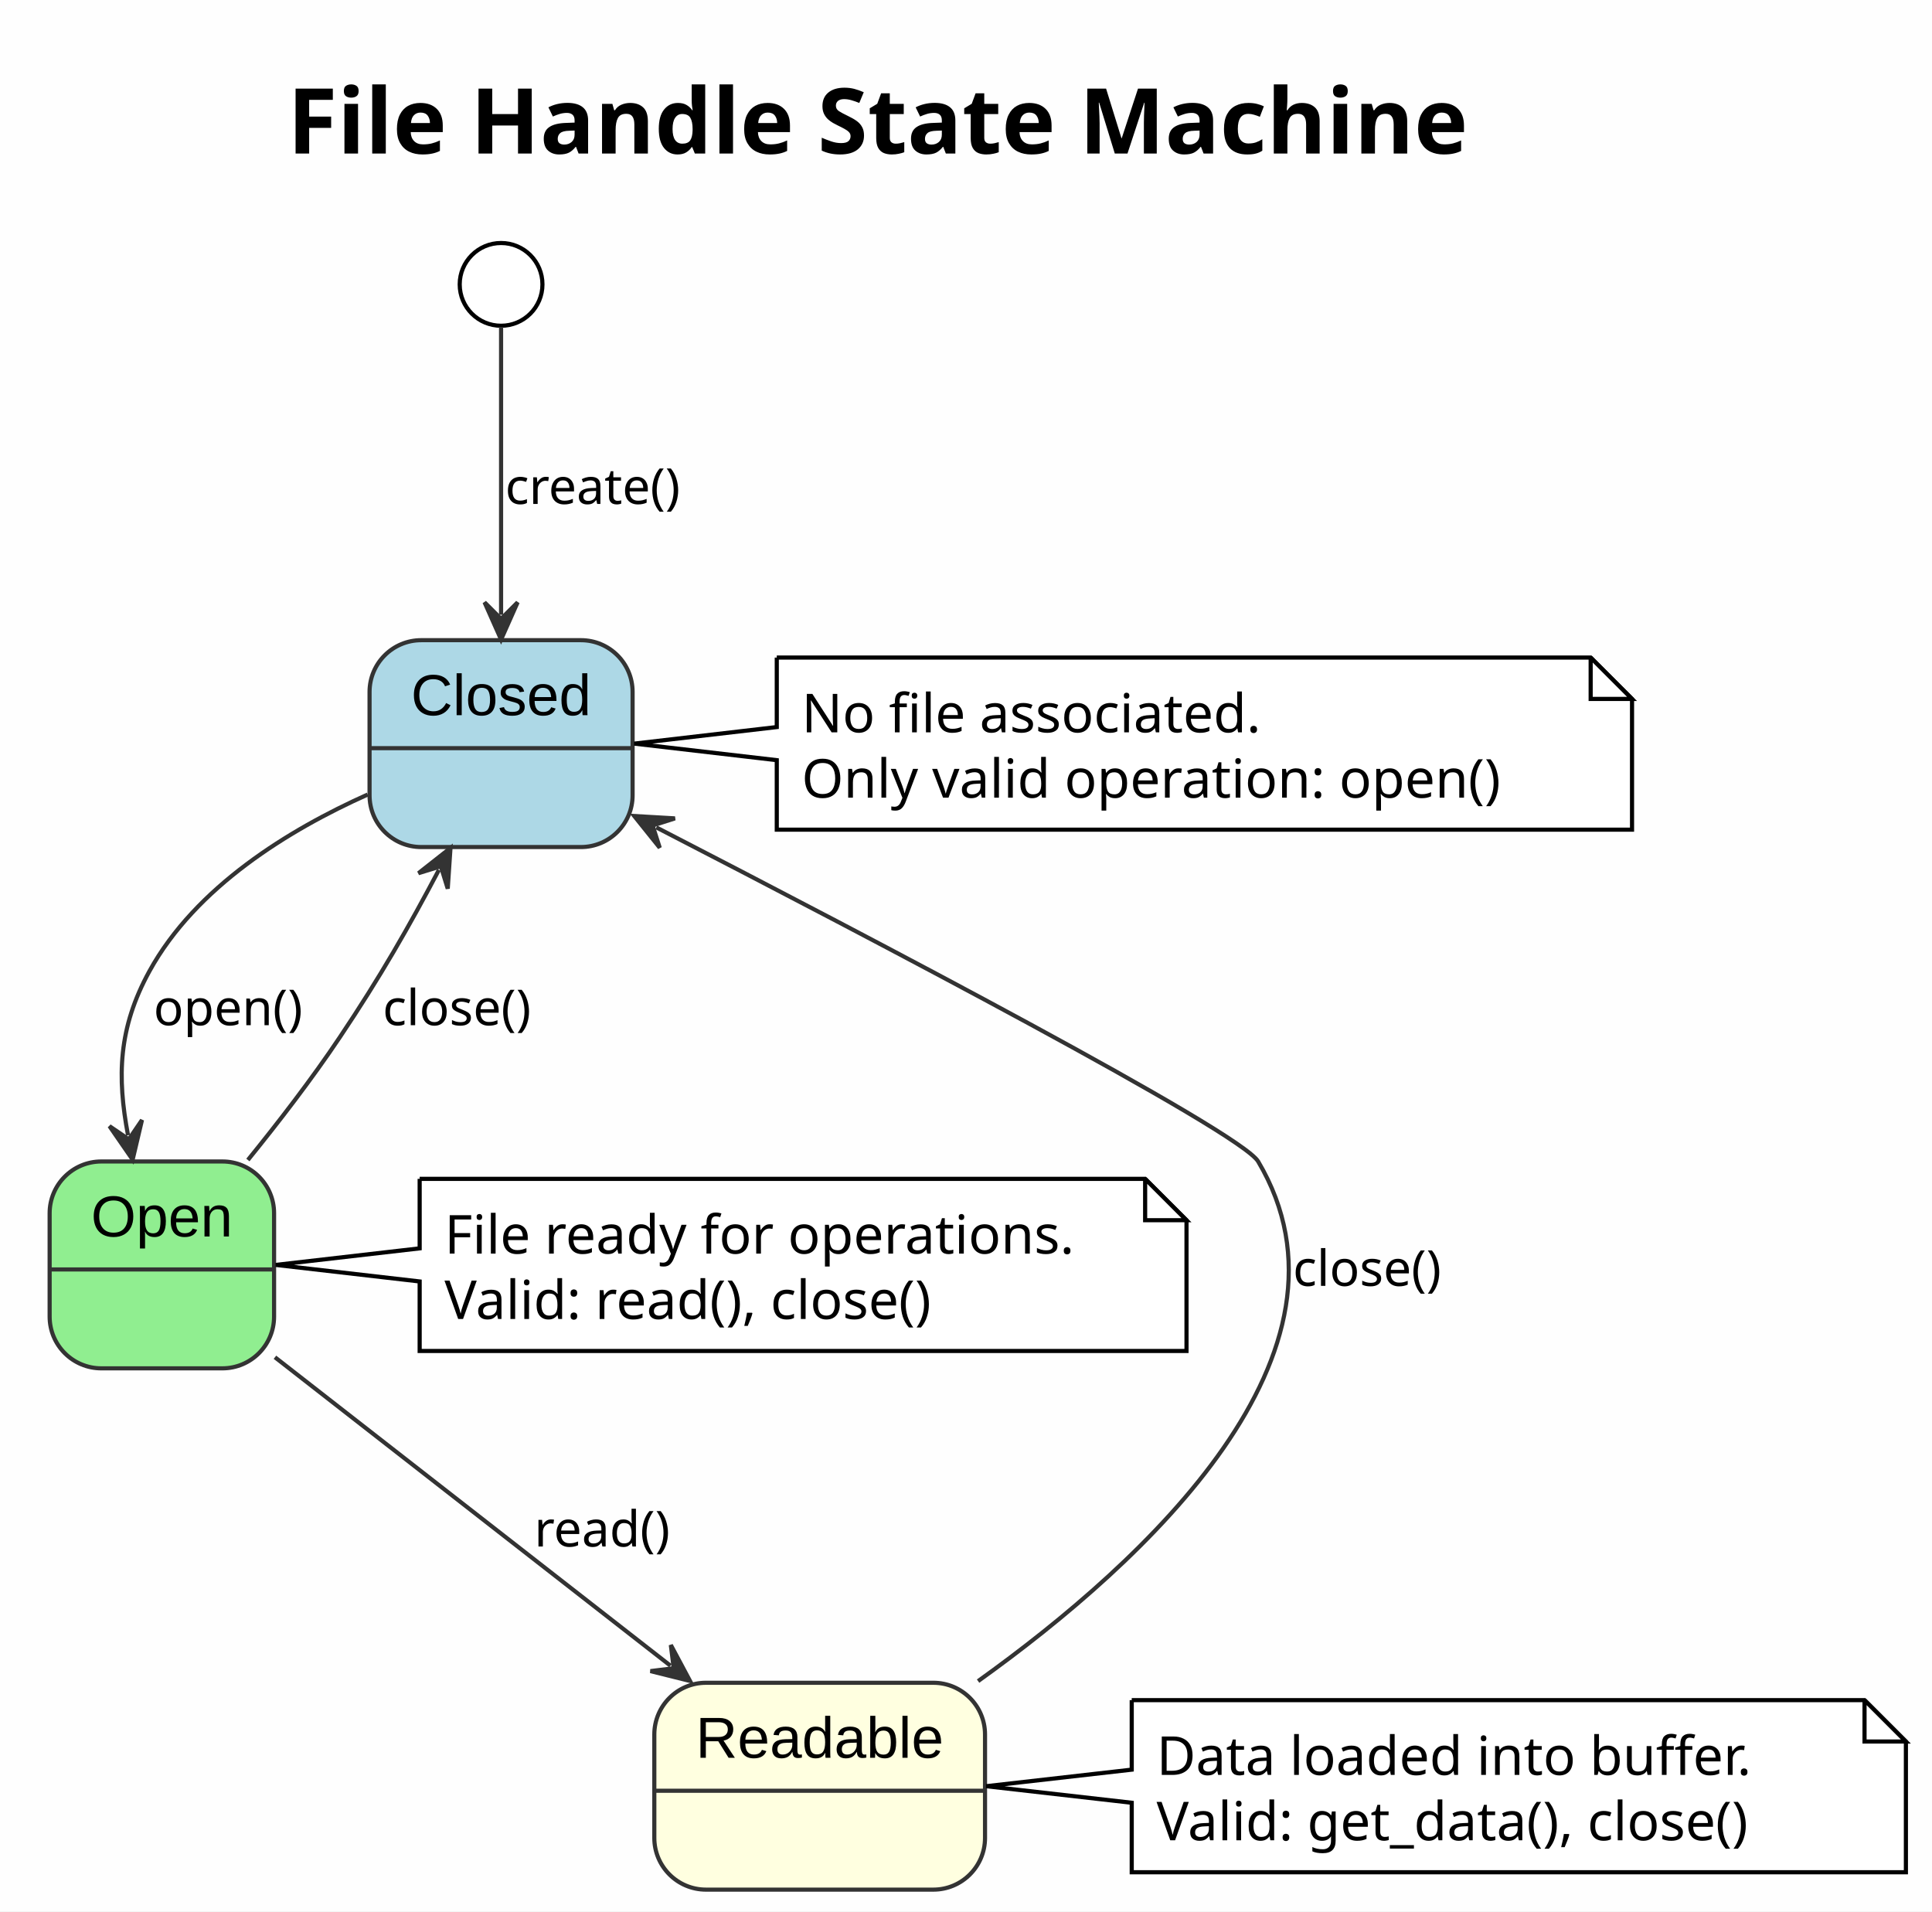
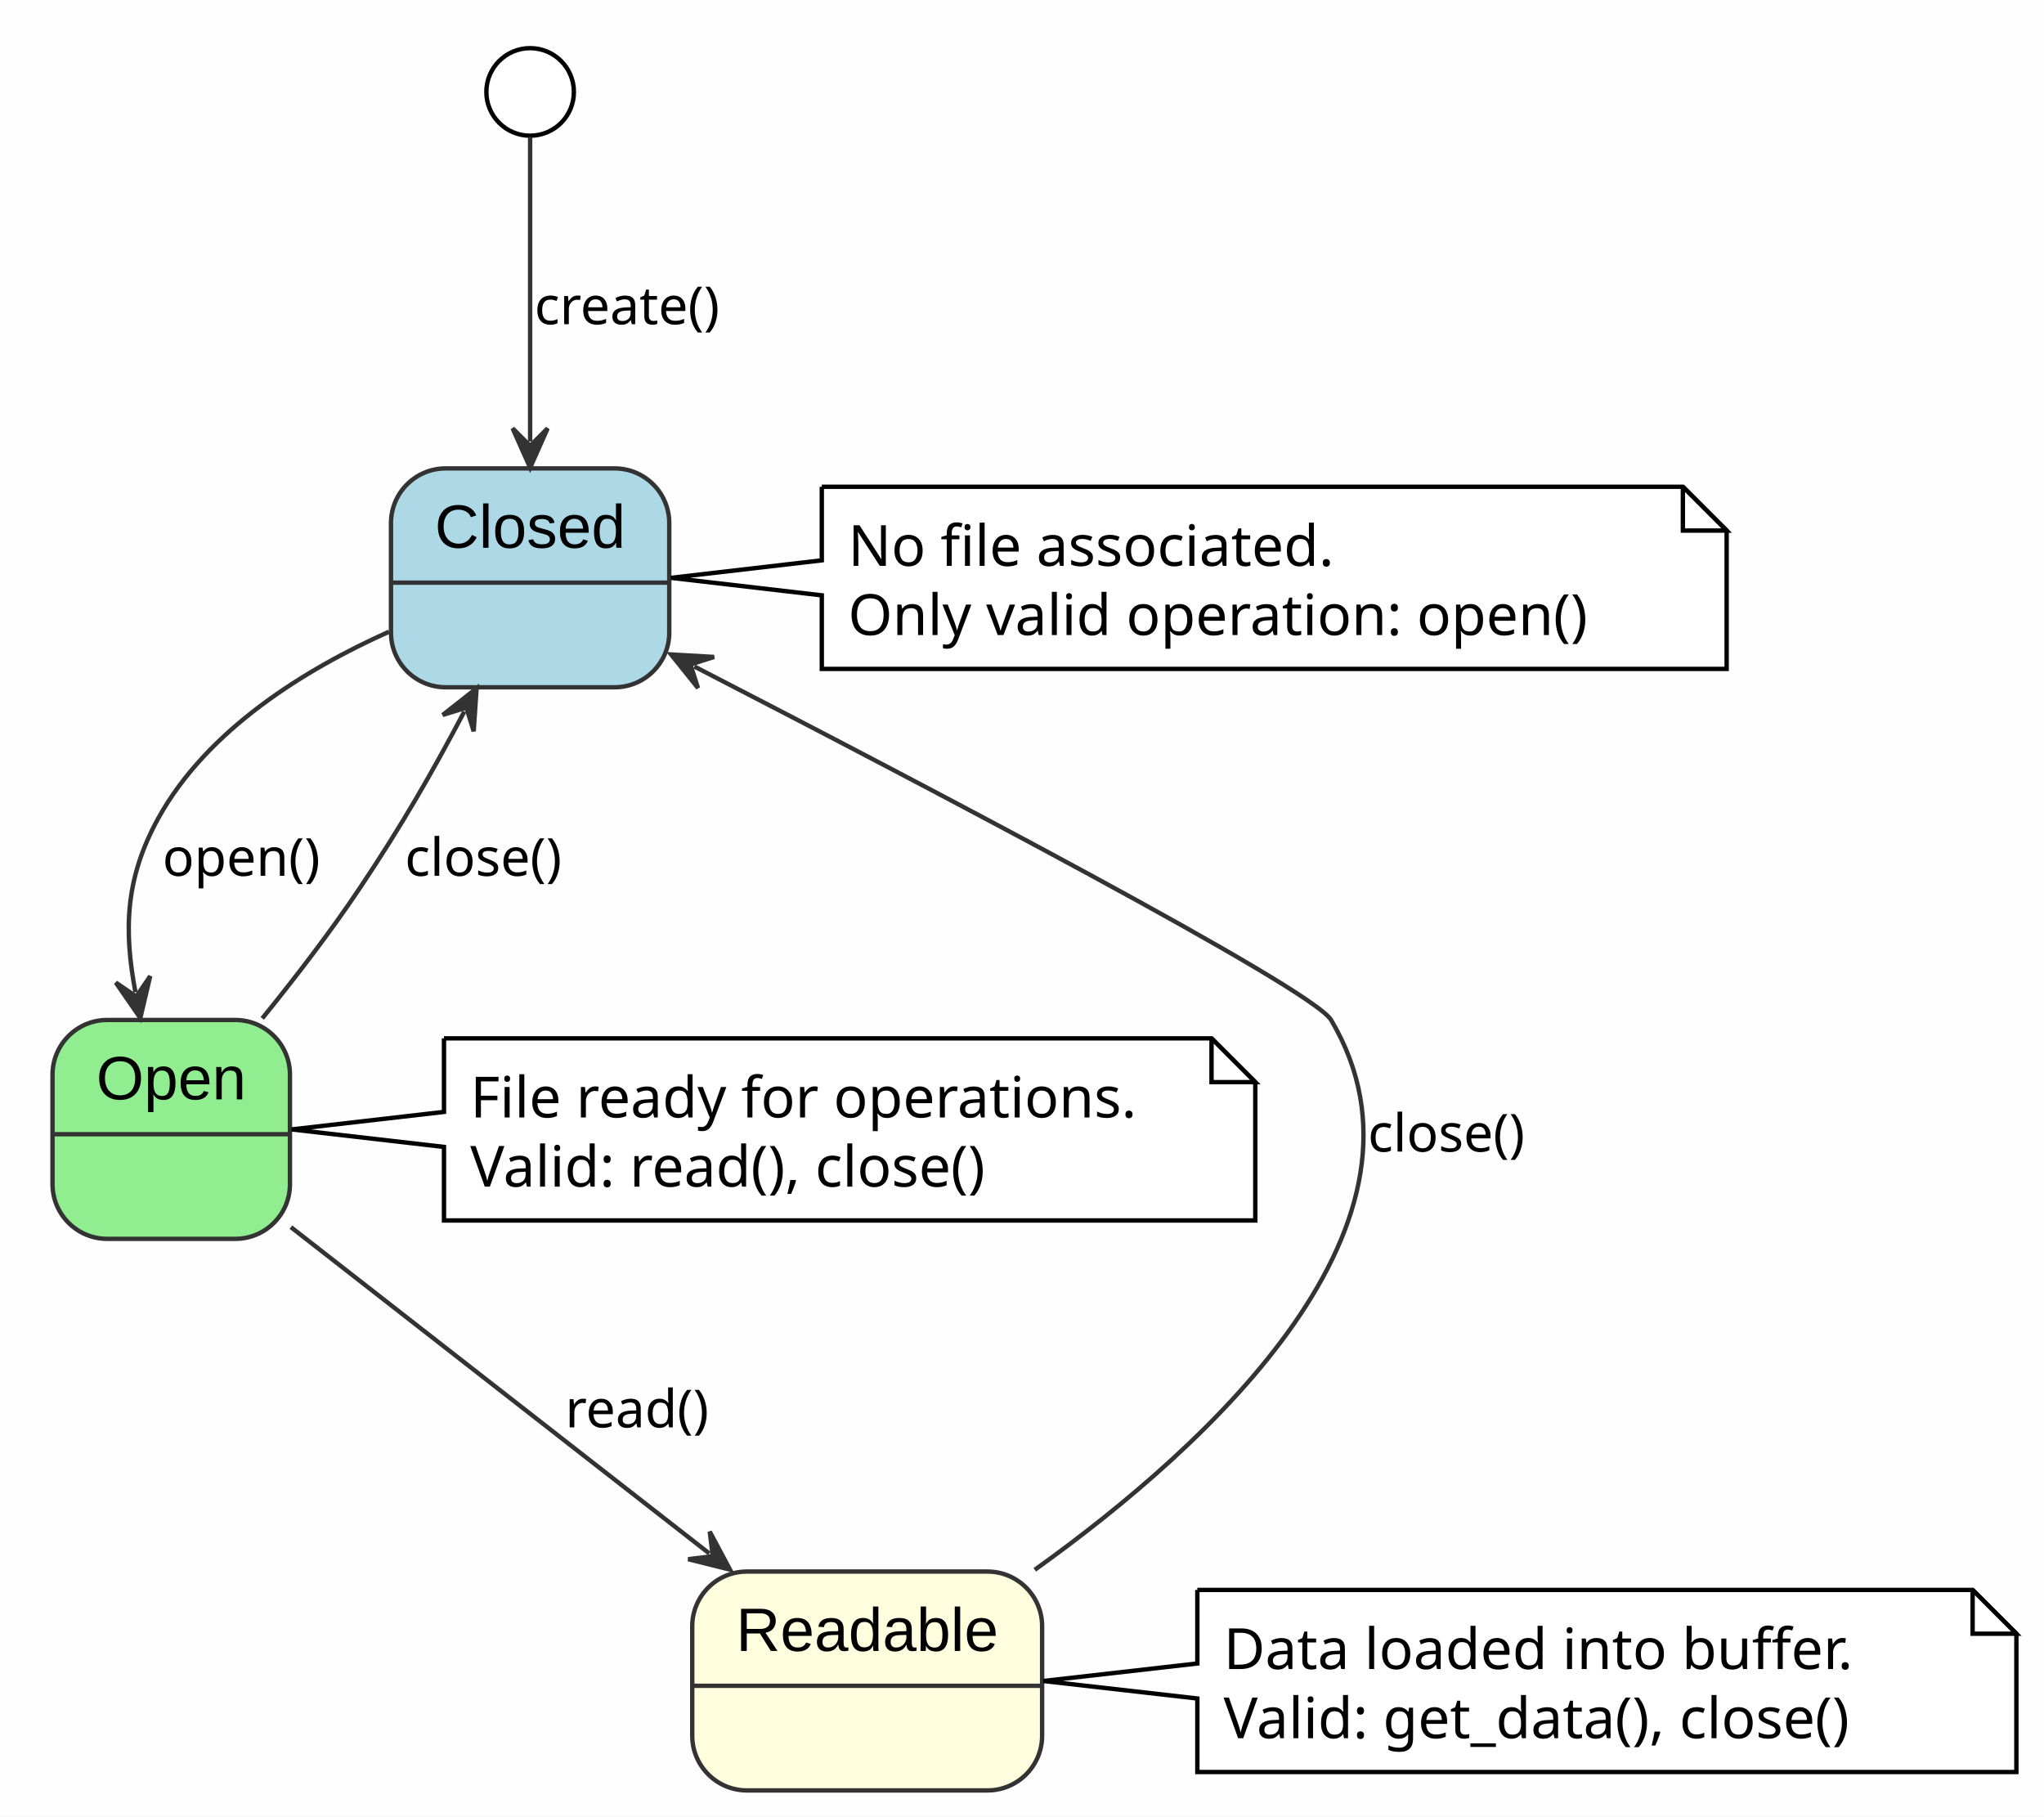
- <svg xmlns="http://www.w3.org/2000/svg" contentStyleType="text/css" data-diagram-type="STATE" height="462px" preserveAspectRatio="none" style="width:467px;height:462px;background:#FEFEFE;" version="1.1" viewBox="0 0 467 462" width="467px" zoomAndPan="magnify">
+ <svg xmlns="http://www.w3.org/2000/svg" contentStyleType="text/css" data-diagram-type="STATE" height="415px" preserveAspectRatio="none" style="width:467px;height:415px;background:#FEFEFE;" version="1.1" viewBox="0 0 467 415" width="467px" zoomAndPan="magnify">
  <defs />
  <g>
-     <rect fill="#FEFEFE" height="462" style="stroke:none;stroke-width:1;" width="467" x="0" y="0" />
-     <g class="title" data-source-line="14">
-       <text fill="#000000" font-family="Verdana" font-size="22" font-weight="bold" lengthAdjust="spacing" textLength="319.763" x="69.464" y="37.118">File Handle State Machine</text>
-     </g>
+     <rect fill="#FEFEFE" height="415" style="stroke:none;stroke-width:1;" width="467" x="0" y="0" />
    <g id="Closed">
-       <rect fill="#ADD8E6" height="50" rx="12.5" ry="12.5" style="stroke:#333333;stroke-width:1;" width="63.579" x="89.33" y="154.737" />
-       <line style="stroke:#333333;stroke-width:1;" x1="89.33" x2="152.909" y1="180.836" y2="180.836" />
-       <text fill="#000000" font-family="Arial" font-size="14" lengthAdjust="spacing" textLength="43.579" x="99.33" y="172.869">Closed</text>
+       <rect fill="#ADD8E6" height="50" rx="12.5" ry="12.5" style="stroke:#333333;stroke-width:1;" width="63.579" x="89.33" y="107" />
+       <line style="stroke:#333333;stroke-width:1;" x1="89.33" x2="152.909" y1="133.099" y2="133.099" />
+       <text fill="#000000" font-family="Arial" font-size="14" lengthAdjust="spacing" textLength="43.579" x="99.33" y="125.132">Closed</text>
    </g>
    <g id="Open">
-       <rect fill="#90EE90" height="50" rx="12.5" ry="12.5" style="stroke:#333333;stroke-width:1;" width="54.248" x="12" y="280.737" />
-       <line style="stroke:#333333;stroke-width:1;" x1="12" x2="66.248" y1="306.836" y2="306.836" />
-       <text fill="#000000" font-family="Arial" font-size="14" lengthAdjust="spacing" textLength="34.248" x="22" y="298.869">Open</text>
+       <rect fill="#90EE90" height="50" rx="12.5" ry="12.5" style="stroke:#333333;stroke-width:1;" width="54.248" x="12" y="233" />
+       <line style="stroke:#333333;stroke-width:1;" x1="12" x2="66.248" y1="259.099" y2="259.099" />
+       <text fill="#000000" font-family="Arial" font-size="14" lengthAdjust="spacing" textLength="34.248" x="22" y="251.132">Open</text>
    </g>
    <g id="Readable">
-       <rect fill="#FFFFE0" height="50" rx="12.5" ry="12.5" style="stroke:#333333;stroke-width:1;" width="79.938" x="158.16" y="406.737" />
-       <line style="stroke:#333333;stroke-width:1;" x1="158.16" x2="238.097" y1="432.836" y2="432.836" />
-       <text fill="#000000" font-family="Arial" font-size="14" lengthAdjust="spacing" textLength="59.938" x="168.16" y="424.869">Readable</text>
+       <rect fill="#FFFFE0" height="50" rx="12.5" ry="12.5" style="stroke:#333333;stroke-width:1;" width="79.938" x="158.16" y="359" />
+       <line style="stroke:#333333;stroke-width:1;" x1="158.16" x2="238.097" y1="385.099" y2="385.099" />
+       <text fill="#000000" font-family="Arial" font-size="14" lengthAdjust="spacing" textLength="59.938" x="168.16" y="377.132">Readable</text>
    </g>
-     <ellipse cx="121.12" cy="68.737" fill="#FFFFFF" rx="10" ry="10" style="stroke:#000000;stroke-width:1;" />
+     <ellipse cx="121.12" cy="21" fill="#FFFFFF" rx="10" ry="10" style="stroke:#000000;stroke-width:1;" />
    <g class="entity" data-entity="GMN2" data-source-line="33" data-uid="ent0003" id="entity_GMN2">
-       <path d="M187.76,158.937 L187.76,175.737 L153.33,179.737 L187.76,183.737 L187.76,200.536 A0,0 0 0 0 187.76,200.536 L394.492,200.536 A0,0 0 0 0 394.492,200.536 L394.492,168.937 L384.492,158.937 L187.76,158.937 A0,0 0 0 0 187.76,158.937" fill="#FFFFFF" style="stroke:#000000;stroke-width:1;" />
-       <path d="M384.492,158.937 L384.492,168.937 L394.492,168.937 L384.492,158.937" fill="#FFFFFF" style="stroke:#000000;stroke-width:1;" />
-       <text fill="#000000" font-family="Verdana" font-size="13" lengthAdjust="spacing" textLength="119.291" x="193.76" y="177.007">No file associated.</text>
-       <text fill="#000000" font-family="Verdana" font-size="13" lengthAdjust="spacing" textLength="185.732" x="193.76" y="192.806">Only valid operation: open()</text>
+       <path d="M187.76,111.2 L187.76,128 L153.33,132 L187.76,136 L187.76,152.799 A0,0 0 0 0 187.76,152.799 L394.492,152.799 A0,0 0 0 0 394.492,152.799 L394.492,121.2 L384.492,111.2 L187.76,111.2 A0,0 0 0 0 187.76,111.2" fill="#FFFFFF" style="stroke:#000000;stroke-width:1;" />
+       <path d="M384.492,111.2 L384.492,121.2 L394.492,121.2 L384.492,111.2" fill="#FFFFFF" style="stroke:#000000;stroke-width:1;" />
+       <text fill="#000000" font-family="Verdana" font-size="13" lengthAdjust="spacing" textLength="119.291" x="193.76" y="129.27">No file associated.</text>
+       <text fill="#000000" font-family="Verdana" font-size="13" lengthAdjust="spacing" textLength="185.732" x="193.76" y="145.069">Only valid operation: open()</text>
    </g>
    <g class="entity" data-entity="GMN5" data-source-line="38" data-uid="ent0006" id="entity_GMN5">
-       <path d="M101.44,284.937 L101.44,301.737 L66.67,305.737 L101.44,309.737 L101.44,326.536 A0,0 0 0 0 101.44,326.536 L286.8,326.536 A0,0 0 0 0 286.8,326.536 L286.8,294.937 L276.8,284.937 L101.44,284.937 A0,0 0 0 0 101.44,284.937" fill="#FFFFFF" style="stroke:#000000;stroke-width:1;" />
-       <path d="M276.8,284.937 L276.8,294.937 L286.8,294.937 L276.8,284.937" fill="#FFFFFF" style="stroke:#000000;stroke-width:1;" />
-       <text fill="#000000" font-family="Verdana" font-size="13" lengthAdjust="spacing" textLength="164.36" x="107.44" y="303.007">File ready for operations.</text>
-       <text fill="#000000" font-family="Verdana" font-size="13" lengthAdjust="spacing" textLength="137.262" x="107.44" y="318.806">Valid: read(), close()</text>
+       <path d="M101.44,237.2 L101.44,254 L66.67,258 L101.44,262 L101.44,278.799 A0,0 0 0 0 101.44,278.799 L286.8,278.799 A0,0 0 0 0 286.8,278.799 L286.8,247.2 L276.8,237.2 L101.44,237.2 A0,0 0 0 0 101.44,237.2" fill="#FFFFFF" style="stroke:#000000;stroke-width:1;" />
+       <path d="M276.8,237.2 L276.8,247.2 L286.8,247.2 L276.8,237.2" fill="#FFFFFF" style="stroke:#000000;stroke-width:1;" />
+       <text fill="#000000" font-family="Verdana" font-size="13" lengthAdjust="spacing" textLength="164.36" x="107.44" y="255.27">File ready for operations.</text>
+       <text fill="#000000" font-family="Verdana" font-size="13" lengthAdjust="spacing" textLength="137.262" x="107.44" y="271.069">Valid: read(), close()</text>
    </g>
    <g class="entity" data-entity="GMN8" data-source-line="43" data-uid="ent0009" id="entity_GMN8">
-       <path d="M273.56,410.937 L273.56,427.737 L238.39,431.737 L273.56,435.737 L273.56,452.536 A0,0 0 0 0 273.56,452.536 L460.691,452.536 A0,0 0 0 0 460.691,452.536 L460.691,420.937 L450.691,410.937 L273.56,410.937 A0,0 0 0 0 273.56,410.937" fill="#FFFFFF" style="stroke:#000000;stroke-width:1;" />
-       <path d="M450.691,410.937 L450.691,420.937 L460.691,420.937 L450.691,410.937" fill="#FFFFFF" style="stroke:#000000;stroke-width:1;" />
-       <text fill="#000000" font-family="Verdana" font-size="13" lengthAdjust="spacing" textLength="155.968" x="279.56" y="429.007">Data loaded into buffer.</text>
-       <text fill="#000000" font-family="Verdana" font-size="13" lengthAdjust="spacing" textLength="166.131" x="279.56" y="444.806">Valid: get_data(), close()</text>
+       <path d="M273.56,363.2 L273.56,380 L238.39,384 L273.56,388 L273.56,404.799 A0,0 0 0 0 273.56,404.799 L460.691,404.799 A0,0 0 0 0 460.691,404.799 L460.691,373.2 L450.691,363.2 L273.56,363.2 A0,0 0 0 0 273.56,363.2" fill="#FFFFFF" style="stroke:#000000;stroke-width:1;" />
+       <path d="M450.691,363.2 L450.691,373.2 L460.691,373.2 L450.691,363.2" fill="#FFFFFF" style="stroke:#000000;stroke-width:1;" />
+       <text fill="#000000" font-family="Verdana" font-size="13" lengthAdjust="spacing" textLength="155.968" x="279.56" y="381.27">Data loaded into buffer.</text>
+       <text fill="#000000" font-family="Verdana" font-size="13" lengthAdjust="spacing" textLength="166.131" x="279.56" y="397.069">Valid: get_data(), close()</text>
    </g>
    <g class="link" data-entity-1=".start." data-entity-2="Closed" data-source-line="16" data-uid="lnk3" id="link_.start._Closed">
-       <path d="M121.12,79.027 C121.12,95.607 121.12,124.767 121.12,148.587" fill="none" id="*start*-to-Closed" style="stroke:#333333;stroke-width:1;" />
-       <polygon fill="#333333" points="121.12,154.587,125.12,145.587,121.12,149.587,117.12,145.587,121.12,154.587" style="stroke:#333333;stroke-width:1;" />
-       <text fill="#000000" font-family="Verdana" font-size="12" lengthAdjust="spacing" textLength="48.504" x="122.12" y="121.802">create()</text>
+       <path d="M121.12,31.29 C121.12,47.87 121.12,77.03 121.12,100.85" fill="none" id="*start*-to-Closed" style="stroke:#333333;stroke-width:1;" />
+       <polygon fill="#333333" points="121.12,106.85,125.12,97.85,121.12,101.85,117.12,97.85,121.12,106.85" style="stroke:#333333;stroke-width:1;" />
+       <text fill="#000000" font-family="Verdana" font-size="12" lengthAdjust="spacing" textLength="48.504" x="122.12" y="74.064">create()</text>
    </g>
    <g class="link" data-entity-1="Closed" data-entity-2="Open" data-source-line="27" data-uid="lnk4" id="link_Closed_Open">
-       <path d="M88.87,192.047 C69.83,200.577 47.32,214.357 36.12,234.737 C28.57,248.487 28.277,260.262 30.947,274.401" fill="none" id="Closed-to-Open" style="stroke:#333333;stroke-width:1;" />
-       <polygon fill="#333333" points="32.06,280.297,34.321,270.711,31.132,275.384,26.459,272.196,32.06,280.297" style="stroke:#333333;stroke-width:1;" />
-       <text fill="#000000" font-family="Verdana" font-size="12" lengthAdjust="spacing" textLength="40.4" x="37.12" y="247.802">open()</text>
+       <path d="M88.87,144.31 C69.83,152.84 47.32,166.62 36.12,187 C28.57,200.75 28.277,212.524 30.947,226.664" fill="none" id="Closed-to-Open" style="stroke:#333333;stroke-width:1;" />
+       <polygon fill="#333333" points="32.06,232.56,34.321,222.974,31.132,227.647,26.459,224.458,32.06,232.56" style="stroke:#333333;stroke-width:1;" />
+       <text fill="#000000" font-family="Verdana" font-size="12" lengthAdjust="spacing" textLength="40.4" x="37.12" y="200.065">open()</text>
    </g>
    <g class="link" data-entity-1="Open" data-entity-2="Closed" data-source-line="30" data-uid="lnk7" id="link_Open_Closed">
-       <path d="M59.92,280.377 C67.27,271.317 75.39,260.797 82.12,250.737 C91.96,236.057 98.829,224.023 106.088,210.273" fill="none" id="Open-to-Closed" style="stroke:#333333;stroke-width:1;" />
-       <polygon fill="#333333" points="108.89,204.967,101.151,211.058,106.555,209.389,108.225,214.794,108.89,204.967" style="stroke:#333333;stroke-width:1;" />
-       <text fill="#000000" font-family="Verdana" font-size="12" lengthAdjust="spacing" textLength="41.127" x="92.51" y="247.802">close()</text>
+       <path d="M59.92,232.64 C67.27,223.58 75.39,213.06 82.12,203 C91.96,188.32 98.829,176.286 106.088,162.536" fill="none" id="Open-to-Closed" style="stroke:#333333;stroke-width:1;" />
+       <polygon fill="#333333" points="108.89,157.23,101.151,163.321,106.555,161.651,108.225,167.056,108.89,157.23" style="stroke:#333333;stroke-width:1;" />
+       <text fill="#000000" font-family="Verdana" font-size="12" lengthAdjust="spacing" textLength="41.127" x="92.51" y="200.065">close()</text>
    </g>
    <g class="link" data-entity-1="Open" data-entity-2="Readable" data-source-line="28" data-uid="lnk5" id="link_Open_Readable">
-       <path d="M66.46,328.057 C94.34,349.797 132.809,379.798 162.059,402.608" fill="none" id="Open-to-Readable" style="stroke:#333333;stroke-width:1;" />
-       <polygon fill="#333333" points="166.79,406.297,162.153,397.608,162.847,403.223,157.233,403.917,166.79,406.297" style="stroke:#333333;stroke-width:1;" />
-       <text fill="#000000" font-family="Verdana" font-size="12" lengthAdjust="spacing" textLength="37.852" x="129.14" y="373.802">read()</text>
+       <path d="M66.46,280.32 C94.34,302.06 132.809,332.06 162.059,354.87" fill="none" id="Open-to-Readable" style="stroke:#333333;stroke-width:1;" />
+       <polygon fill="#333333" points="166.79,358.56,162.153,349.871,162.847,355.485,157.233,356.18,166.79,358.56" style="stroke:#333333;stroke-width:1;" />
+       <text fill="#000000" font-family="Verdana" font-size="12" lengthAdjust="spacing" textLength="37.852" x="129.14" y="326.065">read()</text>
    </g>
    <g class="link" data-entity-1="Readable" data-entity-2="Closed" data-source-line="29" data-uid="lnk6" id="link_Readable_Closed">
-       <path d="M236.42,406.337 C276.94,377.317 331.53,326.947 304.12,280.737 C299.82,273.477 209.993,226.467 158.643,199.987" fill="none" id="Readable-to-Closed" style="stroke:#333333;stroke-width:1;" />
-       <polygon fill="#333333" points="153.31,197.237,159.476,204.917,157.754,199.529,163.142,197.807,153.31,197.237" style="stroke:#333333;stroke-width:1;" />
-       <text fill="#000000" font-family="Verdana" font-size="12" lengthAdjust="spacing" textLength="41.127" x="312.53" y="310.802">close()</text>
+       <path d="M236.42,358.6 C276.94,329.58 331.53,279.21 304.12,233 C299.82,225.74 209.993,178.73 158.643,152.25" fill="none" id="Readable-to-Closed" style="stroke:#333333;stroke-width:1;" />
+       <polygon fill="#333333" points="153.31,149.5,159.476,157.18,157.754,151.792,163.142,150.07,153.31,149.5" style="stroke:#333333;stroke-width:1;" />
+       <text fill="#000000" font-family="Verdana" font-size="12" lengthAdjust="spacing" textLength="41.127" x="312.53" y="263.065">close()</text>
    </g>
  </g>
</svg>
